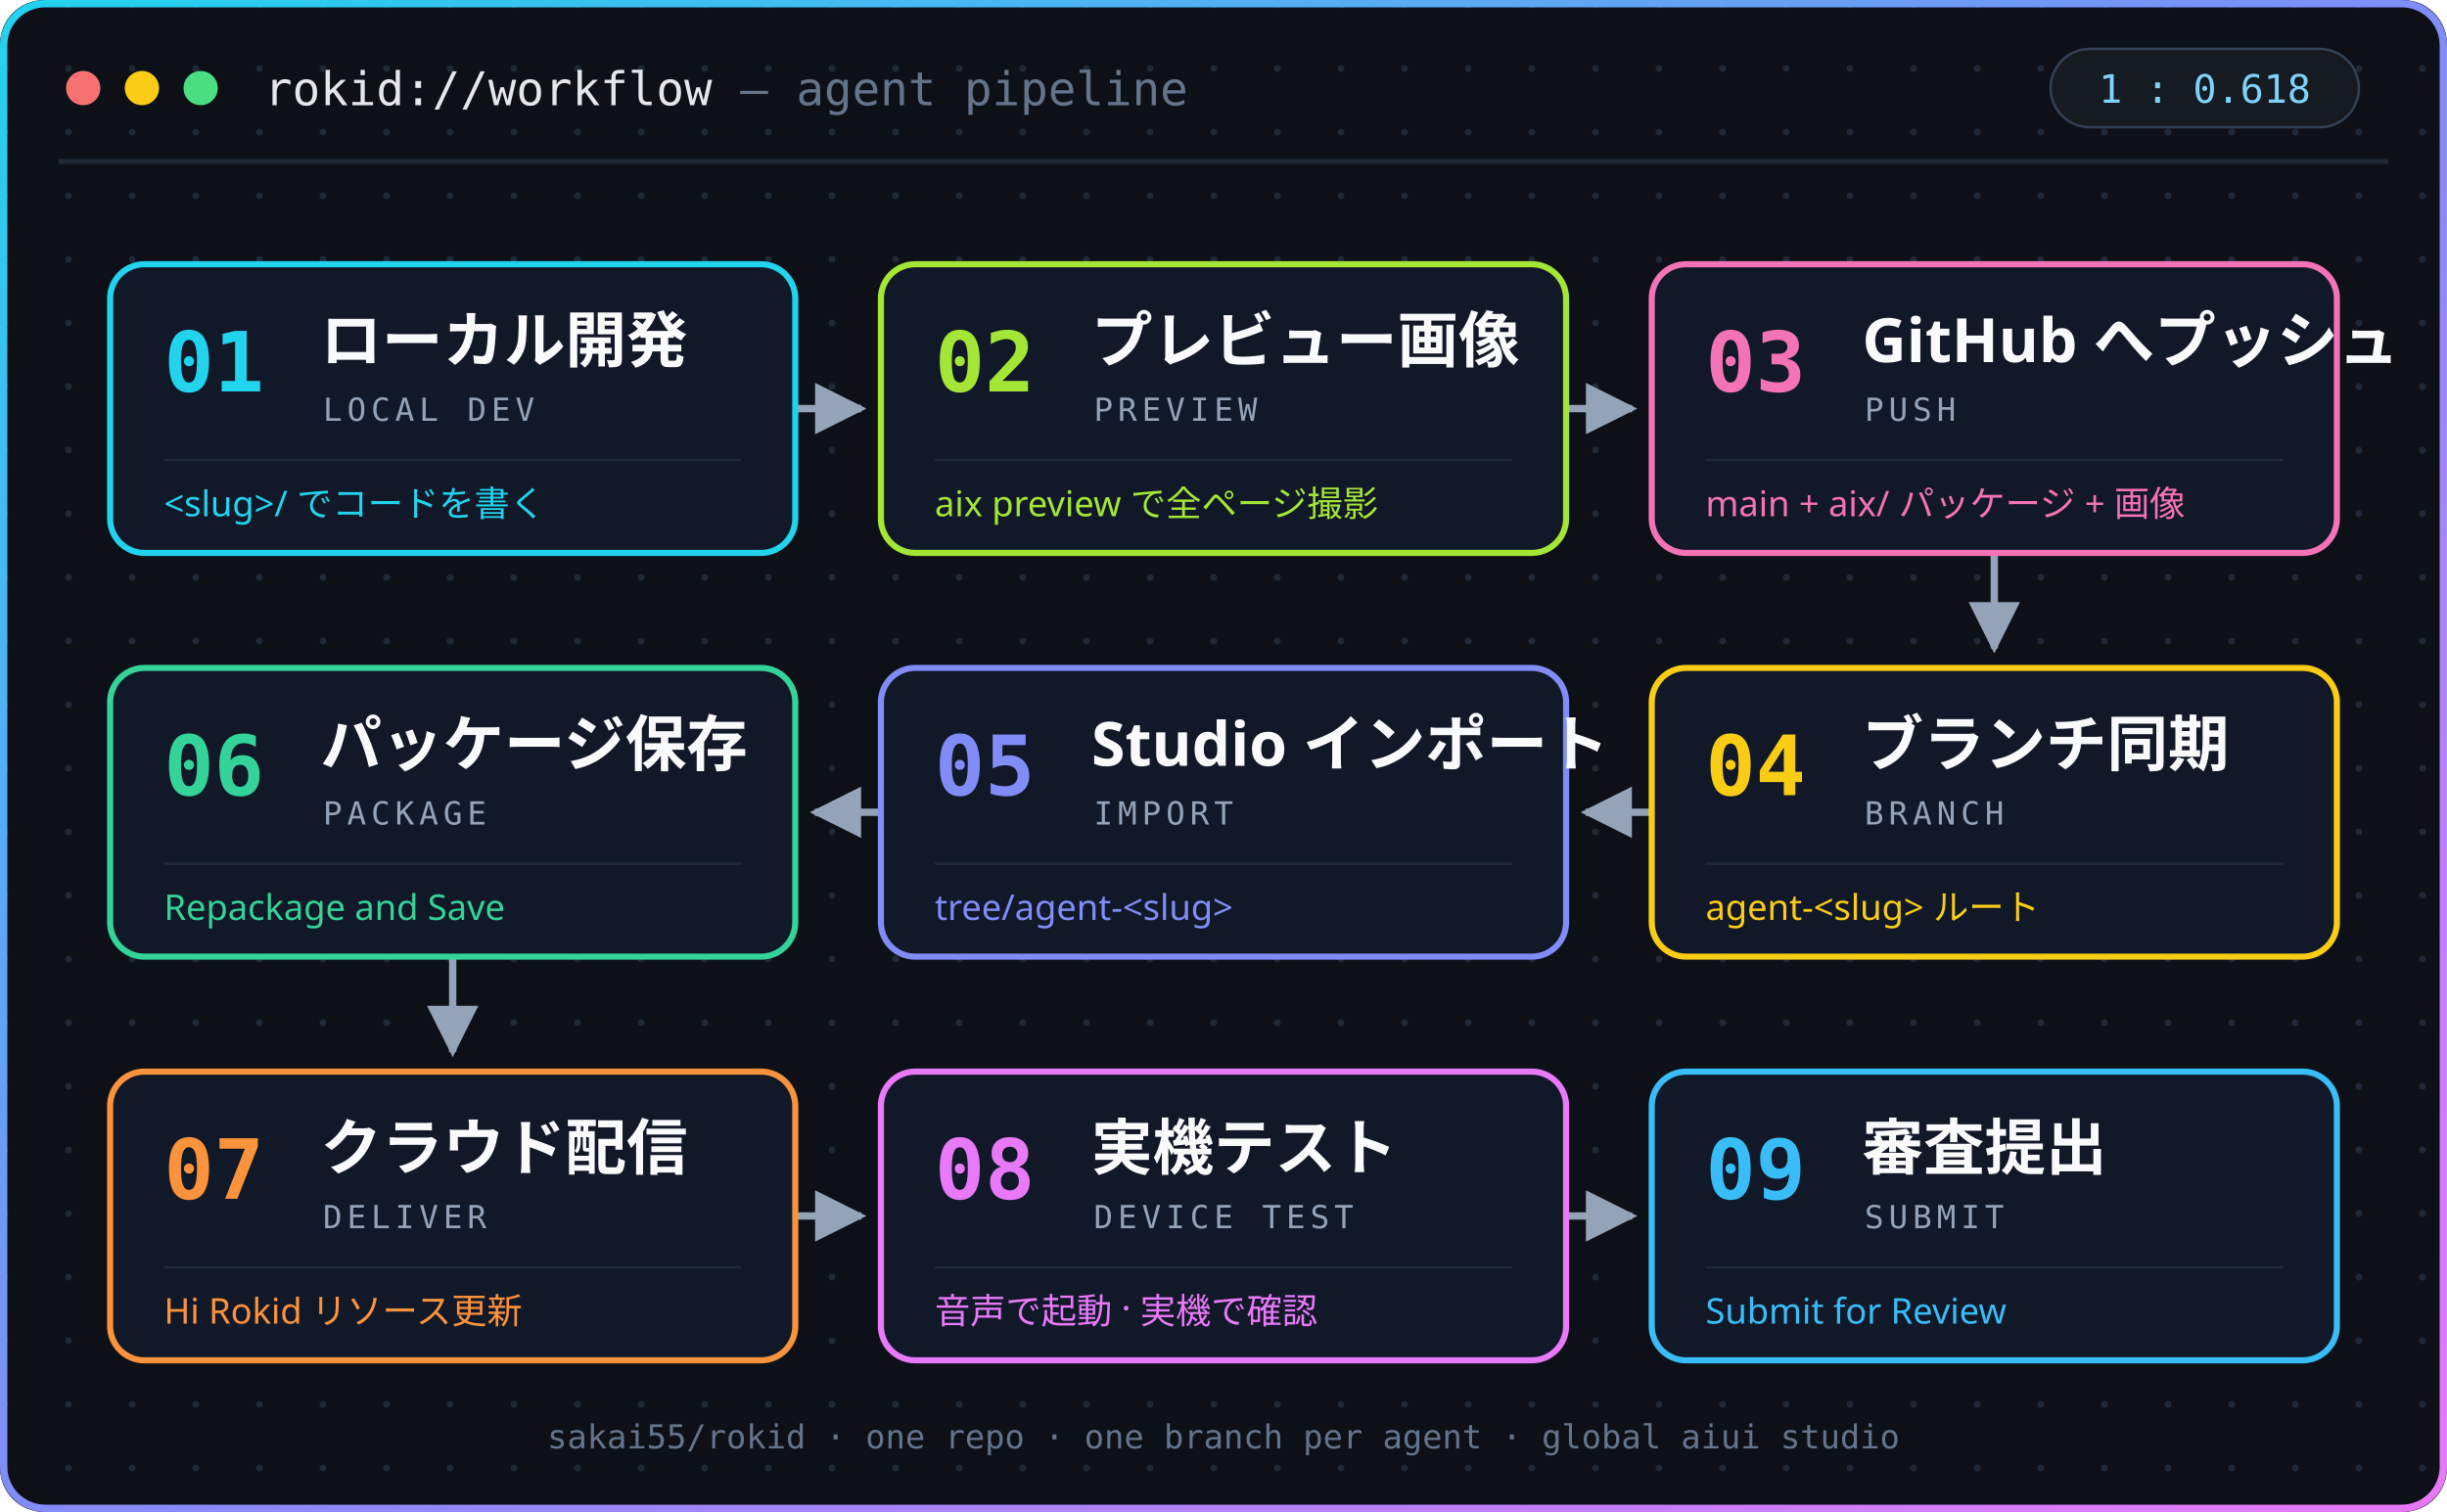
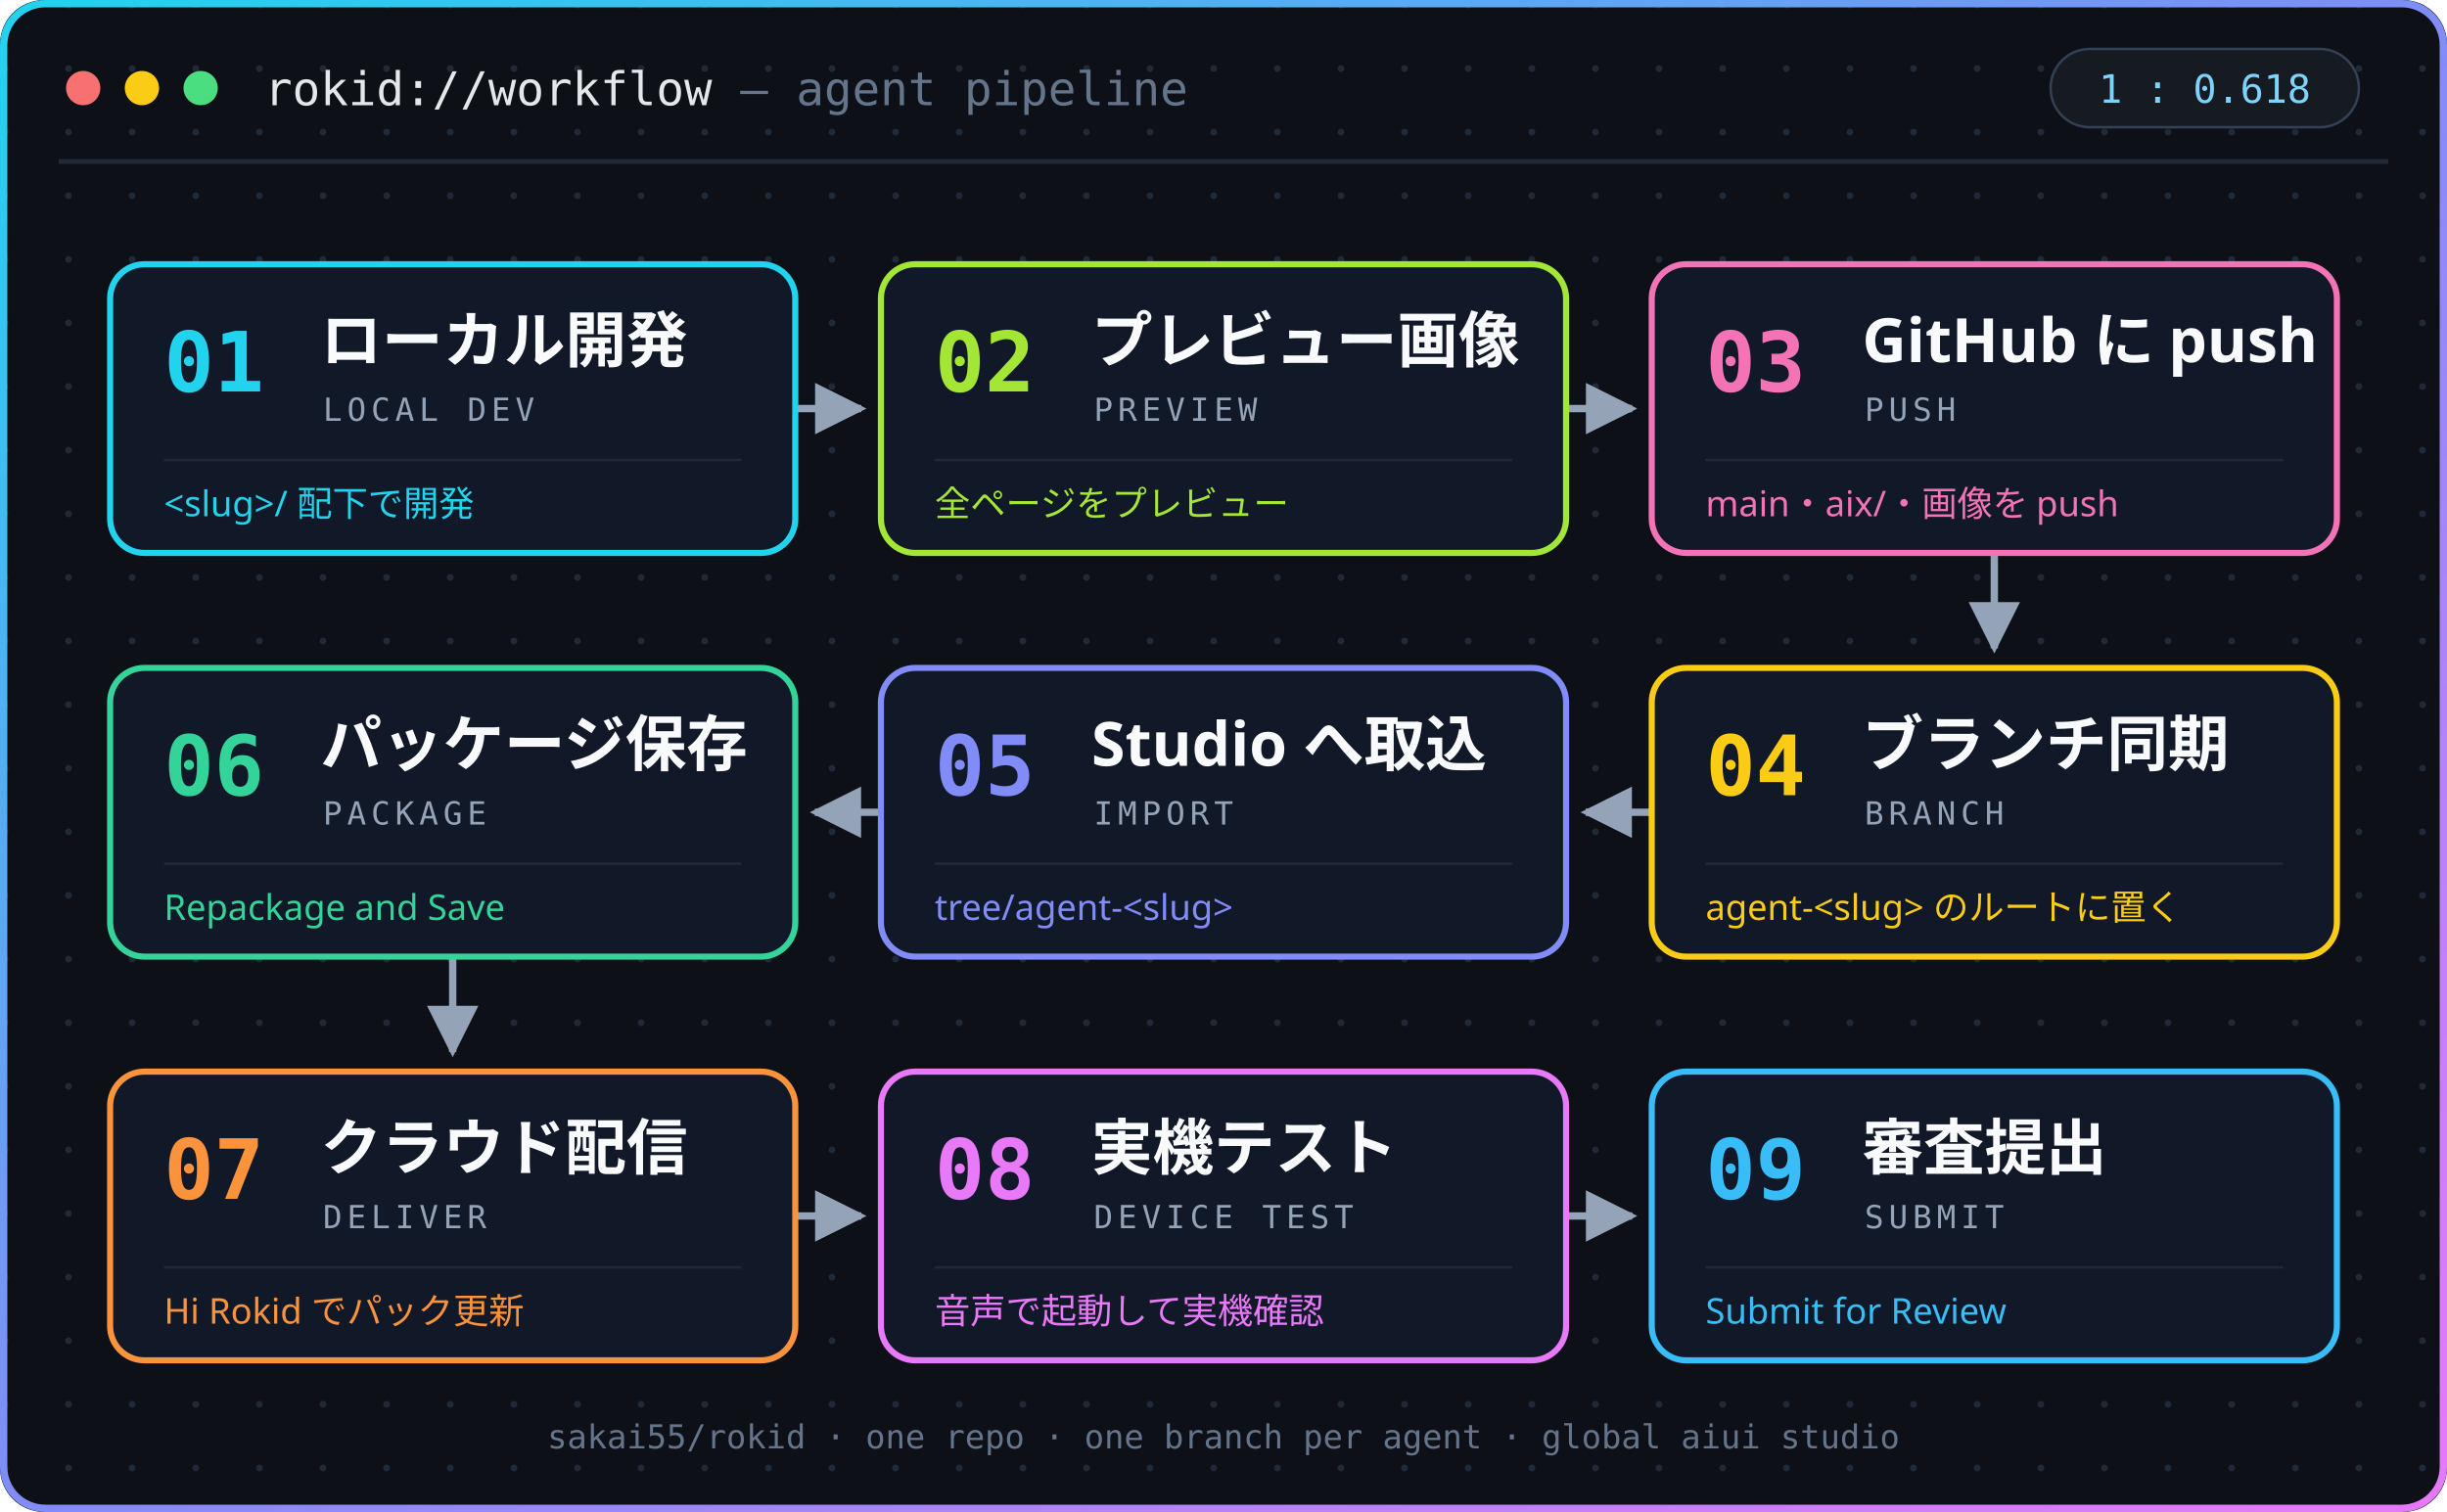
<svg xmlns="http://www.w3.org/2000/svg" width="1000" height="618" viewBox="0 0 1000 618">
  <defs>
    <linearGradient id="frame" x1="0" y1="0" x2="1" y2="1">
      <stop offset="0" stop-color="#22d3ee" />
      <stop offset=".5" stop-color="#818cf8" />
      <stop offset="1" stop-color="#e879f9" />
    </linearGradient>
    <pattern id="dots" width="26" height="26" patternUnits="userSpaceOnUse">
      <circle cx="2" cy="2" r="1.4" fill="#1f2937" />
    </pattern>
    <marker id="arr" viewBox="0 0 10 10" refX="9" refY="5" markerWidth="7" markerHeight="7" orient="auto-start-reverse">
      <path d="M0,0 L10,5 L0,10 z" fill="#94a3b8" />
    </marker>
  </defs>
  <rect x="0" y="0" width="1000" height="618" rx="18" fill="#0d1117" />
  <rect x="0" y="0" width="1000" height="618" rx="18" fill="url(#dots)" />
  <rect x="1.5" y="1.5" width="997" height="615" rx="17" fill="none" stroke="url(#frame)" stroke-width="3" />
  <circle cx="34" cy="36" r="7" fill="#f87171" />
  <circle cx="58" cy="36" r="7" fill="#facc15" />
  <circle cx="82" cy="36" r="7" fill="#4ade80" />
  <text x="108" y="43" font-family="ui-monospace,Menlo,Consolas,monospace" font-size="19" fill="#e5e7eb">rokid://workflow <tspan fill="#64748b">— agent pipeline</tspan>
  </text>
  <rect x="838" y="20" width="126" height="32" rx="16" fill="#161b22" stroke="#334155" />
  <text x="901" y="42" text-anchor="middle" font-family="ui-monospace,Menlo,monospace" font-size="16" fill="#7dd3fc">1 : 0.618</text>
  <line x1="24" y1="66" x2="976" y2="66" stroke="#1f2937" stroke-width="2" />
  <line x1="325" y1="167" x2="352" y2="167" stroke="#94a3b8" stroke-width="3" marker-end="url(#arr)" />
  <line x1="640" y1="167" x2="667" y2="167" stroke="#94a3b8" stroke-width="3" marker-end="url(#arr)" />
  <line x1="815" y1="226" x2="815" y2="265" stroke="#94a3b8" stroke-width="3" marker-end="url(#arr)" />
  <line x1="675" y1="332" x2="648" y2="332" stroke="#94a3b8" stroke-width="3" marker-end="url(#arr)" />
  <line x1="360" y1="332" x2="333" y2="332" stroke="#94a3b8" stroke-width="3" marker-end="url(#arr)" />
  <line x1="185" y1="391" x2="185" y2="430" stroke="#94a3b8" stroke-width="3" marker-end="url(#arr)" />
  <line x1="325" y1="497" x2="352" y2="497" stroke="#94a3b8" stroke-width="3" marker-end="url(#arr)" />
  <line x1="640" y1="497" x2="667" y2="497" stroke="#94a3b8" stroke-width="3" marker-end="url(#arr)" />
  <g>
    <rect x="45" y="108" width="280" height="118" rx="14" fill="#111827" stroke="#22d3ee" stroke-width="2.5" />
    <text x="67" y="160" font-family="ui-monospace,Menlo,Consolas,monospace" font-size="34" font-weight="bold" fill="#22d3ee">01</text>
    <text x="131" y="148" font-family="'Hiragino Sans','Yu Gothic',sans-serif" font-size="25" font-weight="bold" fill="#f8fafc">ローカル開発</text>
    <text x="132" y="172" font-family="ui-monospace,Menlo,Consolas,monospace" font-size="13" letter-spacing="2" fill="#94a3b8">LOCAL DEV</text>
    <line x1="67" y1="188" x2="303" y2="188" stroke="#1f2937" />
-     <text x="67" y="211" font-family="'Hiragino Sans','Yu Gothic',sans-serif" font-size="14.5" fill="#22d3ee">&lt;slug&gt;/ でコードを書く</text>
+     <text x="67" y="211" font-family="'Hiragino Sans','Yu Gothic',sans-serif" font-size="14.5" fill="#22d3ee">&lt;slug&gt;/ 配下で開発</text>
  </g>
  <g>
    <rect x="360" y="108" width="280" height="118" rx="14" fill="#111827" stroke="#a3e635" stroke-width="2.5" />
    <text x="382" y="160" font-family="ui-monospace,Menlo,Consolas,monospace" font-size="34" font-weight="bold" fill="#a3e635">02</text>
    <text x="446" y="148" font-family="'Hiragino Sans','Yu Gothic',sans-serif" font-size="25" font-weight="bold" fill="#f8fafc">プレビュー画像</text>
    <text x="447" y="172" font-family="ui-monospace,Menlo,Consolas,monospace" font-size="13" letter-spacing="2" fill="#94a3b8">PREVIEW</text>
    <line x1="382" y1="188" x2="618" y2="188" stroke="#1f2937" />
-     <text x="382" y="211" font-family="'Hiragino Sans','Yu Gothic',sans-serif" font-size="14.5" fill="#a3e635">aix preview で全ページ撮影</text>
+     <text x="382" y="211" font-family="'Hiragino Sans','Yu Gothic',sans-serif" font-size="14.5" fill="#a3e635">全ページをプレビュー</text>
  </g>
  <g>
    <rect x="675" y="108" width="280" height="118" rx="14" fill="#111827" stroke="#f472b6" stroke-width="2.5" />
    <text x="697" y="160" font-family="ui-monospace,Menlo,Consolas,monospace" font-size="34" font-weight="bold" fill="#f472b6">03</text>
-     <text x="761" y="148" font-family="'Hiragino Sans','Yu Gothic',sans-serif" font-size="25" font-weight="bold" fill="#f8fafc">GitHub へプッシュ</text>
+     <text x="761" y="148" font-family="'Hiragino Sans','Yu Gothic',sans-serif" font-size="25" font-weight="bold" fill="#f8fafc">GitHub に push</text>
    <text x="762" y="172" font-family="ui-monospace,Menlo,Consolas,monospace" font-size="13" letter-spacing="2" fill="#94a3b8">PUSH</text>
    <line x1="697" y1="188" x2="933" y2="188" stroke="#1f2937" />
-     <text x="697" y="211" font-family="'Hiragino Sans','Yu Gothic',sans-serif" font-size="14.5" fill="#f472b6">main + aix/ パッケージ + 画像</text>
+     <text x="697" y="211" font-family="'Hiragino Sans','Yu Gothic',sans-serif" font-size="14.5" fill="#f472b6">main・aix/・画像を push</text>
  </g>
  <g>
    <rect x="675" y="273" width="280" height="118" rx="14" fill="#111827" stroke="#facc15" stroke-width="2.5" />
    <text x="697" y="325" font-family="ui-monospace,Menlo,Consolas,monospace" font-size="34" font-weight="bold" fill="#facc15">04</text>
    <text x="761" y="313" font-family="'Hiragino Sans','Yu Gothic',sans-serif" font-size="25" font-weight="bold" fill="#f8fafc">ブランチ同期</text>
    <text x="762" y="337" font-family="ui-monospace,Menlo,Consolas,monospace" font-size="13" letter-spacing="2" fill="#94a3b8">BRANCH</text>
    <line x1="697" y1="353" x2="933" y2="353" stroke="#1f2937" />
-     <text x="697" y="376" font-family="'Hiragino Sans','Yu Gothic',sans-serif" font-size="14.5" fill="#facc15">agent-&lt;slug&gt; ルート</text>
+     <text x="697" y="376" font-family="'Hiragino Sans','Yu Gothic',sans-serif" font-size="14.5" fill="#facc15">agent-&lt;slug&gt; のルートに置く</text>
  </g>
  <g>
    <rect x="360" y="273" width="280" height="118" rx="14" fill="#111827" stroke="#818cf8" stroke-width="2.5" />
    <text x="382" y="325" font-family="ui-monospace,Menlo,Consolas,monospace" font-size="34" font-weight="bold" fill="#818cf8">05</text>
-     <text x="446" y="313" font-family="'Hiragino Sans','Yu Gothic',sans-serif" font-size="25" font-weight="bold" fill="#f8fafc">Studio インポート</text>
+     <text x="446" y="313" font-family="'Hiragino Sans','Yu Gothic',sans-serif" font-size="25" font-weight="bold" fill="#f8fafc">Studio へ取込</text>
    <text x="447" y="337" font-family="ui-monospace,Menlo,Consolas,monospace" font-size="13" letter-spacing="2" fill="#94a3b8">IMPORT</text>
    <line x1="382" y1="353" x2="618" y2="353" stroke="#1f2937" />
    <text x="382" y="376" font-family="'Hiragino Sans','Yu Gothic',sans-serif" font-size="14.5" fill="#818cf8">tree/agent-&lt;slug&gt;</text>
  </g>
  <g>
    <rect x="45" y="273" width="280" height="118" rx="14" fill="#111827" stroke="#34d399" stroke-width="2.5" />
    <text x="67" y="325" font-family="ui-monospace,Menlo,Consolas,monospace" font-size="34" font-weight="bold" fill="#34d399">06</text>
    <text x="131" y="313" font-family="'Hiragino Sans','Yu Gothic',sans-serif" font-size="25" font-weight="bold" fill="#f8fafc">パッケージ保存</text>
    <text x="132" y="337" font-family="ui-monospace,Menlo,Consolas,monospace" font-size="13" letter-spacing="2" fill="#94a3b8">PACKAGE</text>
    <line x1="67" y1="353" x2="303" y2="353" stroke="#1f2937" />
    <text x="67" y="376" font-family="'Hiragino Sans','Yu Gothic',sans-serif" font-size="14.5" fill="#34d399">Repackage and Save</text>
  </g>
  <g>
    <rect x="45" y="438" width="280" height="118" rx="14" fill="#111827" stroke="#fb923c" stroke-width="2.5" />
    <text x="67" y="490" font-family="ui-monospace,Menlo,Consolas,monospace" font-size="34" font-weight="bold" fill="#fb923c">07</text>
    <text x="131" y="478" font-family="'Hiragino Sans','Yu Gothic',sans-serif" font-size="25" font-weight="bold" fill="#f8fafc">クラウド配信</text>
    <text x="132" y="502" font-family="ui-monospace,Menlo,Consolas,monospace" font-size="13" letter-spacing="2" fill="#94a3b8">DELIVER</text>
    <line x1="67" y1="518" x2="303" y2="518" stroke="#1f2937" />
-     <text x="67" y="541" font-family="'Hiragino Sans','Yu Gothic',sans-serif" font-size="14.5" fill="#fb923c">Hi Rokid リソース更新</text>
+     <text x="67" y="541" font-family="'Hiragino Sans','Yu Gothic',sans-serif" font-size="14.5" fill="#fb923c">Hi Rokid でパック更新</text>
  </g>
  <g>
    <rect x="360" y="438" width="280" height="118" rx="14" fill="#111827" stroke="#e879f9" stroke-width="2.5" />
    <text x="382" y="490" font-family="ui-monospace,Menlo,Consolas,monospace" font-size="34" font-weight="bold" fill="#e879f9">08</text>
    <text x="446" y="478" font-family="'Hiragino Sans','Yu Gothic',sans-serif" font-size="25" font-weight="bold" fill="#f8fafc">実機テスト</text>
    <text x="447" y="502" font-family="ui-monospace,Menlo,Consolas,monospace" font-size="13" letter-spacing="2" fill="#94a3b8">DEVICE TEST</text>
    <line x1="382" y1="518" x2="618" y2="518" stroke="#1f2937" />
-     <text x="382" y="541" font-family="'Hiragino Sans','Yu Gothic',sans-serif" font-size="14.5" fill="#e879f9">音声で起動 · 実機で確認</text>
+     <text x="382" y="541" font-family="'Hiragino Sans','Yu Gothic',sans-serif" font-size="14.5" fill="#e879f9">音声で起動して実機確認</text>
  </g>
  <g>
    <rect x="675" y="438" width="280" height="118" rx="14" fill="#111827" stroke="#38bdf8" stroke-width="2.5" />
    <text x="697" y="490" font-family="ui-monospace,Menlo,Consolas,monospace" font-size="34" font-weight="bold" fill="#38bdf8">09</text>
    <text x="761" y="478" font-family="'Hiragino Sans','Yu Gothic',sans-serif" font-size="25" font-weight="bold" fill="#f8fafc">審査提出</text>
    <text x="762" y="502" font-family="ui-monospace,Menlo,Consolas,monospace" font-size="13" letter-spacing="2" fill="#94a3b8">SUBMIT</text>
    <line x1="697" y1="518" x2="933" y2="518" stroke="#1f2937" />
    <text x="697" y="541" font-family="'Hiragino Sans','Yu Gothic',sans-serif" font-size="14.5" fill="#38bdf8">Submit for Review</text>
  </g>
  <text x="500" y="592" text-anchor="middle" font-family="ui-monospace,Menlo,Consolas,monospace" font-size="13.5" fill="#64748b">sakai55/rokid · one repo · one branch per agent · global aiui studio</text>
</svg>
